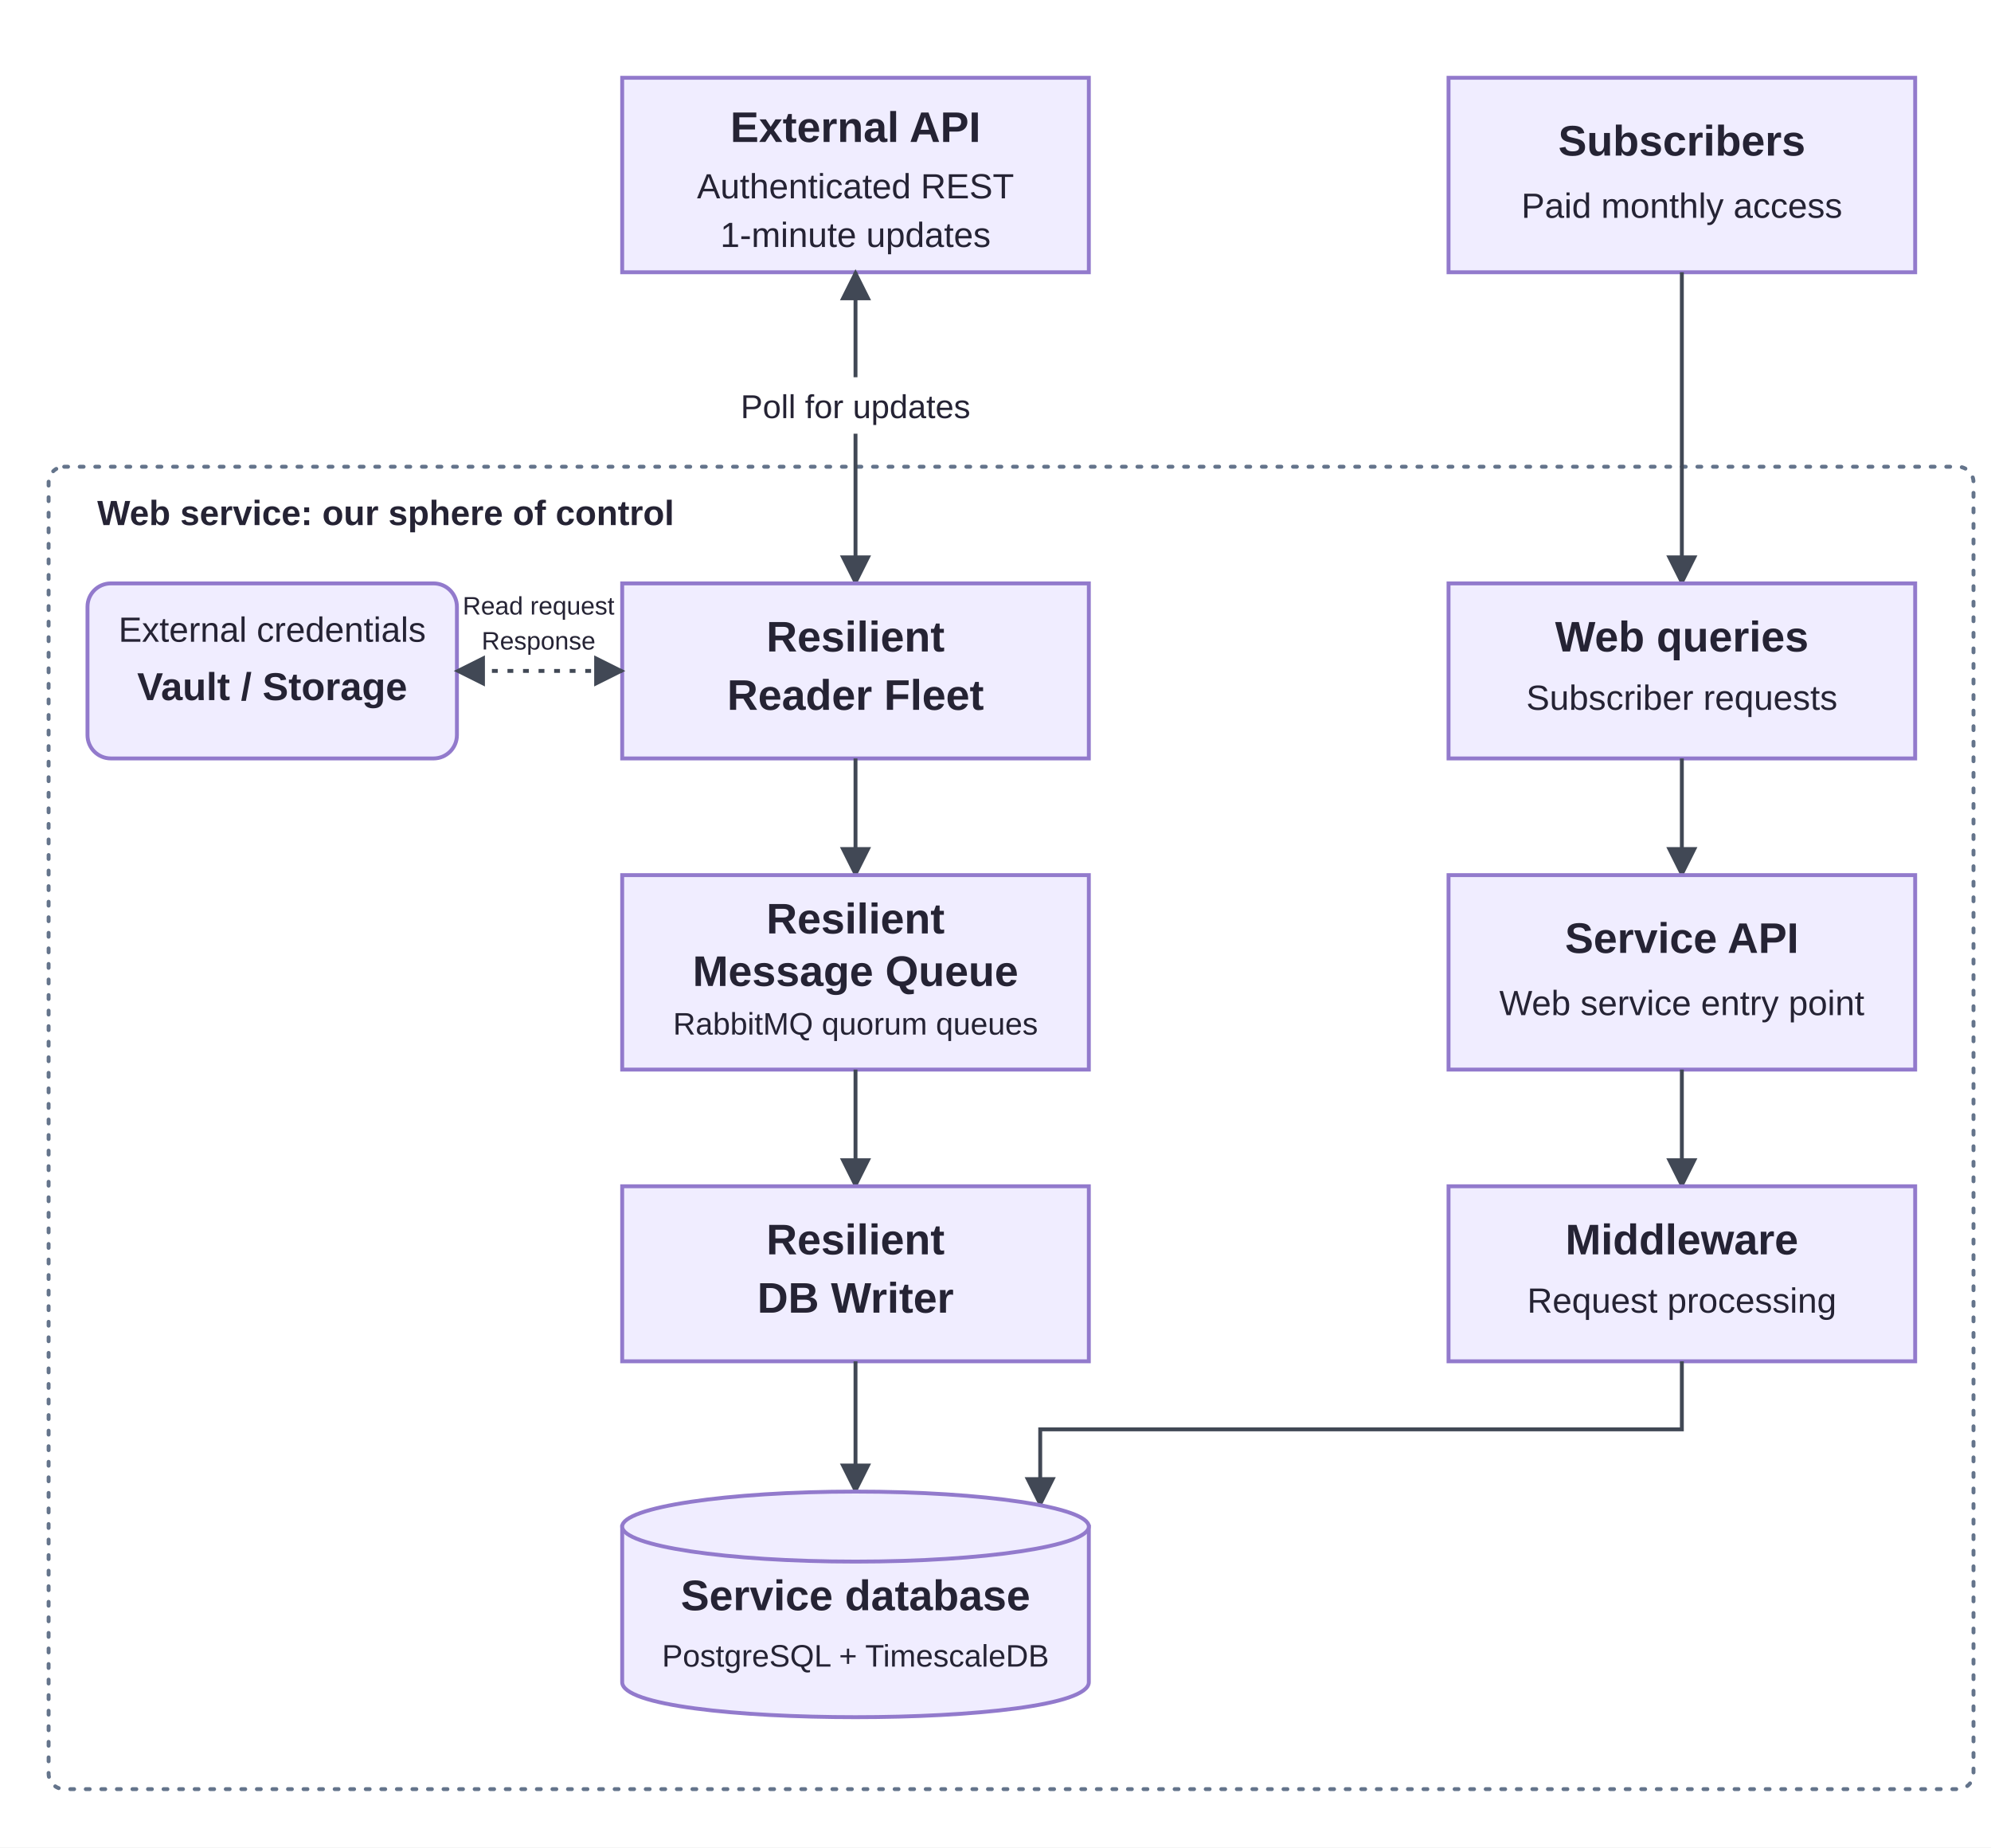
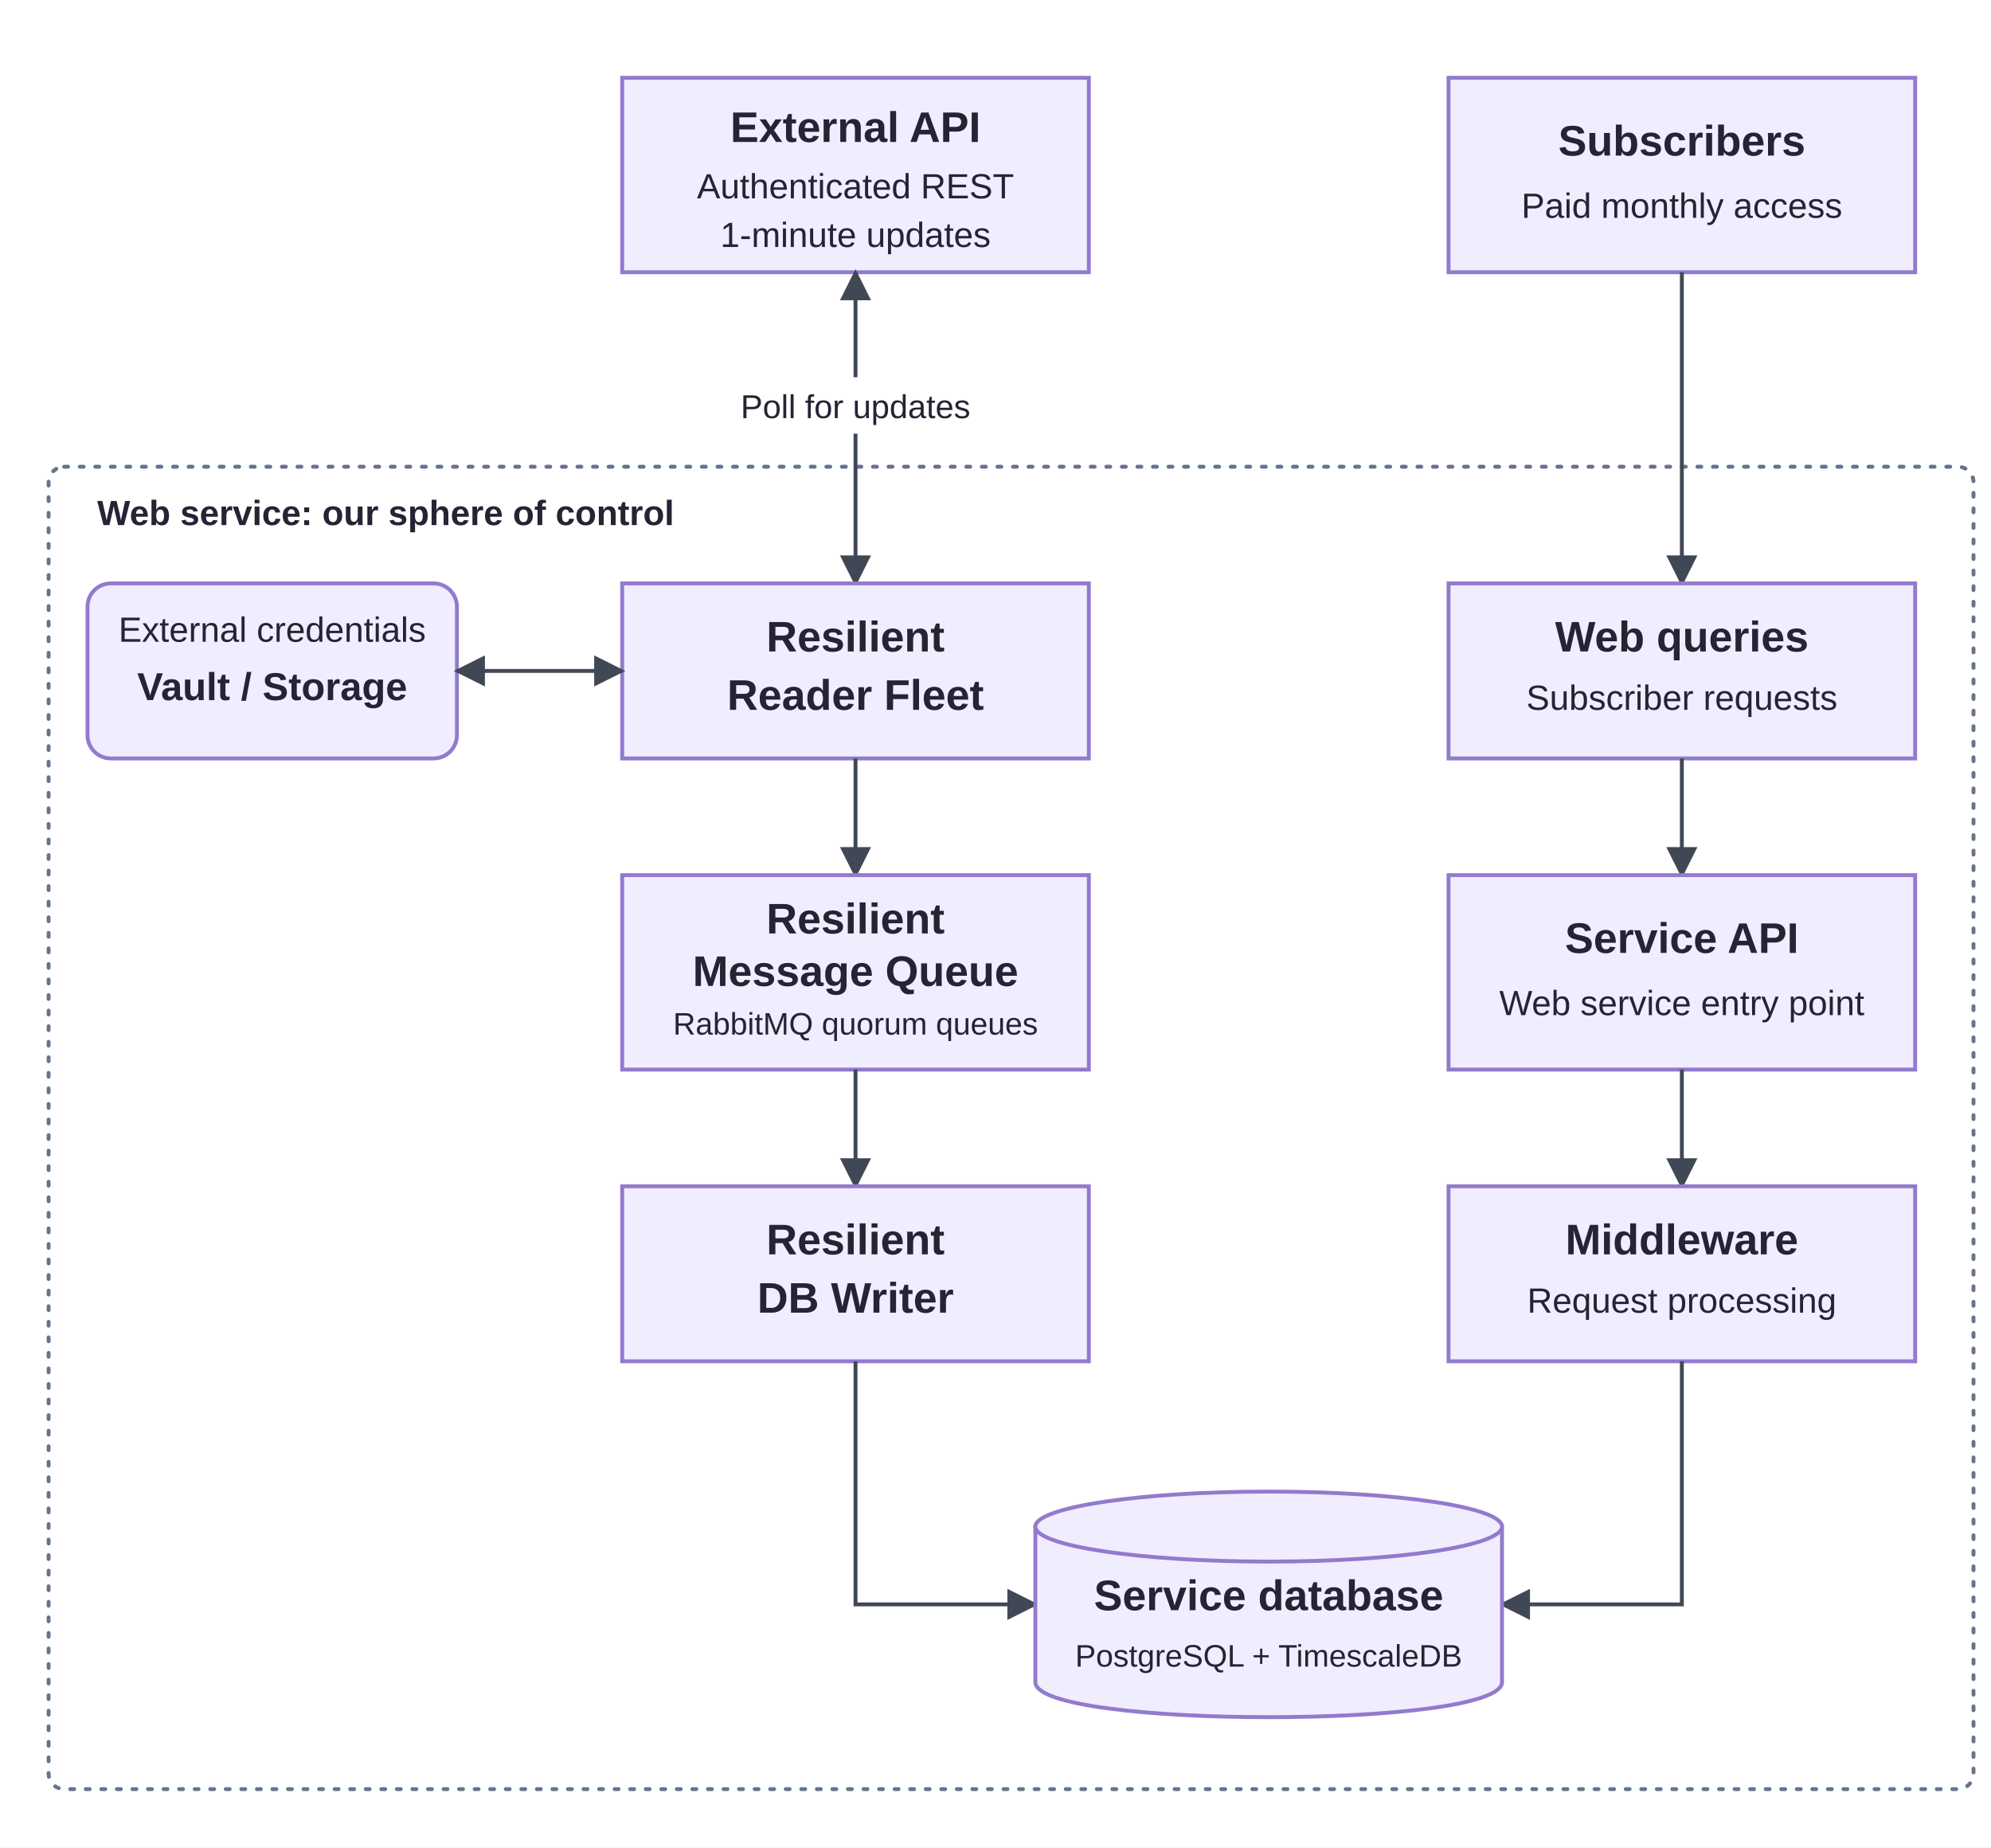
<svg xmlns="http://www.w3.org/2000/svg" width="1024" height="950" viewBox="0 0 1024 950" role="img" aria-labelledby="diagram-title diagram-description">
  <defs>
    <marker id="arrow" viewBox="0 0 10 10" refX="9" refY="5" markerWidth="8" markerHeight="8" orient="auto-start-reverse">
      <path d="M 0 0 L 10 5 L 0 10 Z" fill="#414855" />
    </marker>
  </defs>
  <style>
    text { font-family: Arial, Helvetica, sans-serif; fill: #252334; text-anchor: middle; }
    .node { fill: #f0edff; stroke: #927acc; stroke-width: 2; }
    .title { font-size: 22px; font-weight: 600; }
    .detail { font-size: 18px; }
    .small { font-size: 16px; }
    .flow { fill: none; stroke: #414855; stroke-width: 2; marker-end: url(#arrow); }
    .both { marker-start: url(#arrow); }
-     .lookup { stroke-dasharray: 3 5; }
  </style>
  <rect width="1024" height="950" fill="#ffffff" />
  <g aria-label="External API">
    <rect class="node" x="320" y="40" width="240" height="100" />
    <text class="title" x="440" y="73">External API</text>
    <text class="detail" x="440" y="102">Authenticated REST</text>
    <text class="detail" x="440" y="127">1-minute updates</text>
  </g>
  <g aria-label="Subscribers">
    <rect class="node" x="745" y="40" width="240" height="100" />
    <text class="title" x="865" y="80">Subscribers</text>
    <text class="detail" x="865" y="112">Paid monthly access</text>
  </g>
  <rect x="25" y="240" width="990" height="680" rx="8" fill="none" stroke="#64748b" stroke-width="2" stroke-dasharray="2 6" stroke-linecap="round" />
  <text x="50" y="270" style="text-anchor: start; font-size: 18px; font-weight: 600;">Web service: our sphere of control</text>
  <path class="flow both" d="M 440 140 V 300" />
  <rect x="365" y="194" width="150" height="29" rx="3" fill="#ffffff" />
  <text x="440" y="215" style="font-size: 17px;">Poll for updates</text>
  <path class="flow" d="M 865 140 V 300" />
  <g aria-label="External credentials vault and storage">
    <rect class="node" x="45" y="300" width="190" height="90" rx="12" />
    <text class="detail" x="140" y="330">External credentials</text>
    <text x="140" y="360" style="font-size: 20px; font-weight: 600;">Vault / Storage</text>
  </g>
  <g aria-label="Resilient reader fleet">
    <rect class="node" x="320" y="300" width="240" height="90" />
    <text class="title" x="440" y="335">Resilient</text>
    <text class="title" x="440" y="365">Reader Fleet</text>
  </g>
-   <path class="flow both lookup" d="M 320 345 H 235" />
-   <text x="277" y="316" style="font-size: 13px;">Read request</text>
-   <text x="277" y="334" style="font-size: 13px;">Response</text>
+   <path class="flow both" d="M 320 345 H 235" />
  <g aria-label="Web queries">
    <rect class="node" x="745" y="300" width="240" height="90" />
    <text class="title" x="865" y="335">Web queries</text>
    <text class="detail" x="865" y="365">Subscriber requests</text>
  </g>
  <path class="flow" d="M 440 390 V 450" />
  <path class="flow" d="M 865 390 V 450" />
  <g aria-label="Resilient message queue">
    <rect class="node" x="320" y="450" width="240" height="100" />
    <text class="title" x="440" y="480">Resilient</text>
    <text class="title" x="440" y="507">Message Queue</text>
    <text class="small" x="440" y="532">RabbitMQ quorum queues</text>
  </g>
  <g aria-label="Service API">
    <rect class="node" x="745" y="450" width="240" height="100" />
    <text class="title" x="865" y="490">Service API</text>
    <text class="detail" x="865" y="522">Web service entry point</text>
  </g>
  <path class="flow" d="M 440 550 V 610" />
  <path class="flow" d="M 865 550 V 610" />
  <g aria-label="Resilient database writer">
    <rect class="node" x="320" y="610" width="240" height="90" />
    <text class="title" x="440" y="645">Resilient</text>
    <text class="title" x="440" y="675">DB Writer</text>
  </g>
  <g aria-label="Middleware">
    <rect class="node" x="745" y="610" width="240" height="90" />
    <text class="title" x="865" y="645">Middleware</text>
    <text class="detail" x="865" y="675">Request processing</text>
  </g>
-   <path class="flow" d="M 440 700 V 767" />
-   <path class="flow" d="M 865 700 V 735 H 535 V 774" />
+   <path class="flow" d="M 440 700 V 825 H 532.5" />
+   <path class="flow" d="M 865 700 V 825 H 772.5" />
  <g aria-label="Service database, PostgreSQL and TimescaleDB">
-     <path class="node" d="M 320 785 V 865 C 320 889 560 889 560 865 V 785 Z" />
-     <ellipse class="node" cx="440" cy="785" rx="120" ry="18" />
-     <text class="title" x="440" y="828">Service database</text>
-     <text class="small" x="440" y="857">PostgreSQL + TimescaleDB</text>
+     <path class="node" d="M 532.5 785 V 865 C 532.5 889 772.5 889 772.5 865 V 785 Z" />
+     <ellipse class="node" cx="652.5" cy="785" rx="120" ry="18" />
+     <text class="title" x="652.5" y="828">Service database</text>
+     <text class="small" x="652.5" y="857">PostgreSQL + TimescaleDB</text>
  </g>
</svg>
